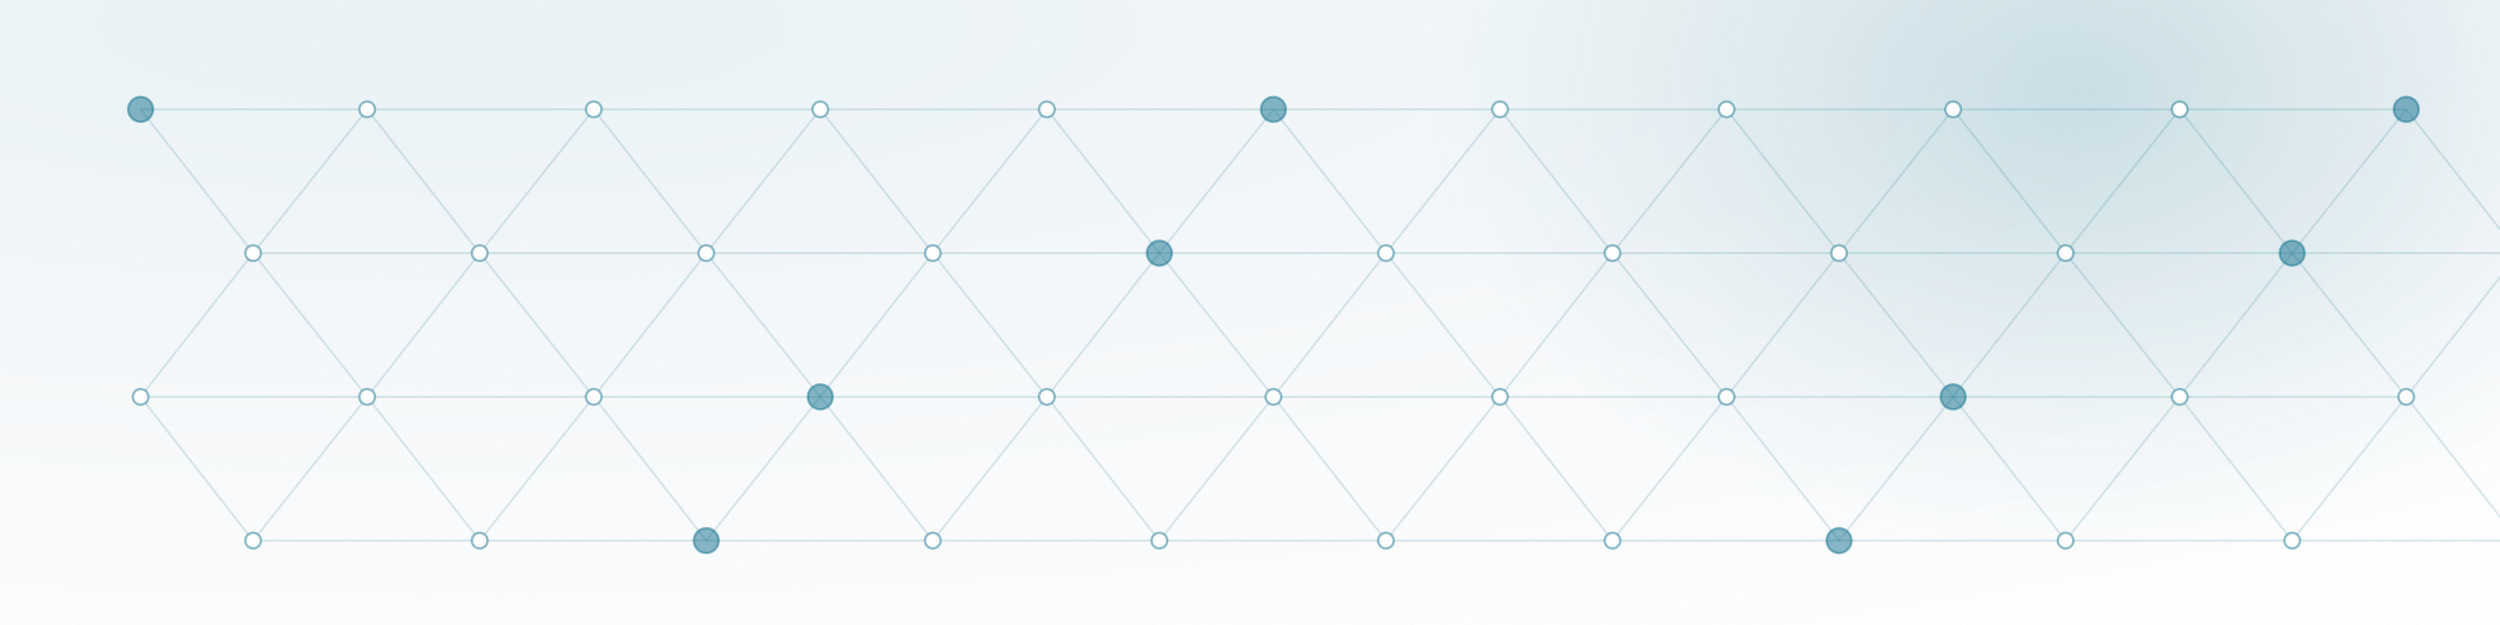
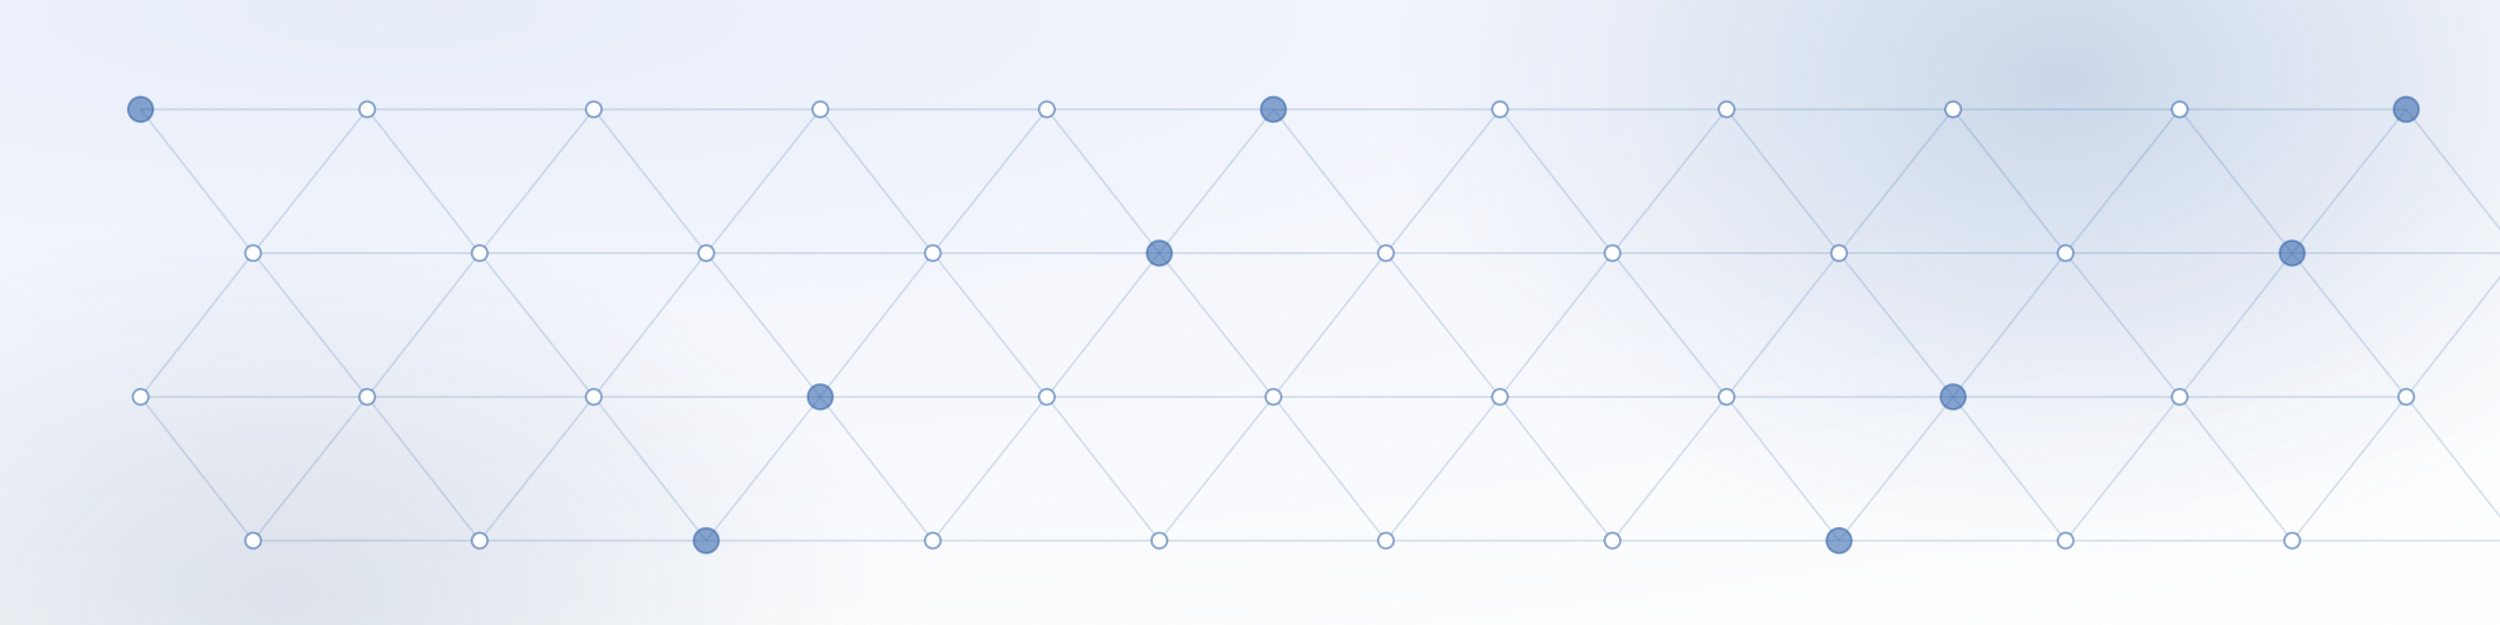
<svg xmlns="http://www.w3.org/2000/svg" viewBox="0 0 1600 400" preserveAspectRatio="xMidYMid slice">
  <defs>
-     <radialGradient id="w" cx="18%" cy="4%" r="115%">
-       <stop offset="0%" stop-color="#eaf3f6" />
-       <stop offset="48%" stop-color="#f6f9fb" />
+     <radialGradient id="w" cx="16%" cy="2%" r="120%">
+       <stop offset="0%" stop-color="#e8eefa" />
+       <stop offset="46%" stop-color="#f6f8fd" />
      <stop offset="100%" stop-color="#ffffff" />
    </radialGradient>
    <radialGradient id="b" cx="50%" cy="50%" r="50%">
-       <stop offset="0%" stop-color="#0f6f8c" stop-opacity="0.20" />
-       <stop offset="70%" stop-color="#0f6f8c" stop-opacity="0.05" />
-       <stop offset="100%" stop-color="#0f6f8c" stop-opacity="0" />
+       <stop offset="0%" stop-color="#2B5FA8" stop-opacity="0.22" />
+       <stop offset="70%" stop-color="#2B5FA8" stop-opacity="0.05" />
+       <stop offset="100%" stop-color="#2B5FA8" stop-opacity="0" />
+     </radialGradient>
+     <radialGradient id="b2" cx="50%" cy="50%" r="50%">
+       <stop offset="0%" stop-color="#1D4479" stop-opacity="0.14" />
+       <stop offset="100%" stop-color="#1D4479" stop-opacity="0" />
    </radialGradient>
    <filter id="g" x="0" y="0" width="100%" height="100%">
-       <feTurbulence type="fractalNoise" baseFrequency="0.9" numOctaves="3" seed="7" />
+       <feTurbulence type="fractalNoise" baseFrequency="0.9" numOctaves="3" seed="17" />
      <feColorMatrix type="saturate" values="0" />
      <feComponentTransfer>
-         <feFuncA type="linear" slope="0.055" />
+         <feFuncA type="linear" slope="0.05" />
      </feComponentTransfer>
    </filter>
  </defs>
  <rect width="1600" height="400" fill="url(#w)" />
-   <ellipse cx="1330" cy="60" rx="420" ry="300" fill="url(#b)" />
-   <line x1="90" y1="70" x2="235" y2="70" stroke="#0f6f8c" stroke-opacity="0.15" stroke-width="1.4" />
-   <line x1="90" y1="70" x2="162" y2="162" stroke="#0f6f8c" stroke-opacity="0.15" stroke-width="1.4" />
-   <line x1="235" y1="70" x2="380" y2="70" stroke="#0f6f8c" stroke-opacity="0.15" stroke-width="1.4" />
-   <line x1="235" y1="70" x2="162" y2="162" stroke="#0f6f8c" stroke-opacity="0.15" stroke-width="1.4" />
-   <line x1="235" y1="70" x2="307" y2="162" stroke="#0f6f8c" stroke-opacity="0.15" stroke-width="1.4" />
-   <line x1="380" y1="70" x2="525" y2="70" stroke="#0f6f8c" stroke-opacity="0.15" stroke-width="1.4" />
-   <line x1="380" y1="70" x2="307" y2="162" stroke="#0f6f8c" stroke-opacity="0.15" stroke-width="1.4" />
-   <line x1="380" y1="70" x2="452" y2="162" stroke="#0f6f8c" stroke-opacity="0.15" stroke-width="1.4" />
-   <line x1="525" y1="70" x2="670" y2="70" stroke="#0f6f8c" stroke-opacity="0.15" stroke-width="1.4" />
-   <line x1="525" y1="70" x2="452" y2="162" stroke="#0f6f8c" stroke-opacity="0.15" stroke-width="1.4" />
-   <line x1="525" y1="70" x2="597" y2="162" stroke="#0f6f8c" stroke-opacity="0.15" stroke-width="1.4" />
-   <line x1="670" y1="70" x2="815" y2="70" stroke="#0f6f8c" stroke-opacity="0.15" stroke-width="1.4" />
-   <line x1="670" y1="70" x2="597" y2="162" stroke="#0f6f8c" stroke-opacity="0.15" stroke-width="1.4" />
-   <line x1="670" y1="70" x2="742" y2="162" stroke="#0f6f8c" stroke-opacity="0.15" stroke-width="1.4" />
-   <line x1="815" y1="70" x2="960" y2="70" stroke="#0f6f8c" stroke-opacity="0.15" stroke-width="1.4" />
-   <line x1="815" y1="70" x2="742" y2="162" stroke="#0f6f8c" stroke-opacity="0.15" stroke-width="1.4" />
-   <line x1="815" y1="70" x2="887" y2="162" stroke="#0f6f8c" stroke-opacity="0.15" stroke-width="1.4" />
-   <line x1="960" y1="70" x2="1105" y2="70" stroke="#0f6f8c" stroke-opacity="0.15" stroke-width="1.4" />
-   <line x1="960" y1="70" x2="887" y2="162" stroke="#0f6f8c" stroke-opacity="0.15" stroke-width="1.4" />
-   <line x1="960" y1="70" x2="1032" y2="162" stroke="#0f6f8c" stroke-opacity="0.15" stroke-width="1.4" />
-   <line x1="1105" y1="70" x2="1250" y2="70" stroke="#0f6f8c" stroke-opacity="0.15" stroke-width="1.4" />
-   <line x1="1105" y1="70" x2="1032" y2="162" stroke="#0f6f8c" stroke-opacity="0.15" stroke-width="1.4" />
-   <line x1="1105" y1="70" x2="1177" y2="162" stroke="#0f6f8c" stroke-opacity="0.15" stroke-width="1.4" />
-   <line x1="1250" y1="70" x2="1395" y2="70" stroke="#0f6f8c" stroke-opacity="0.15" stroke-width="1.4" />
-   <line x1="1250" y1="70" x2="1177" y2="162" stroke="#0f6f8c" stroke-opacity="0.15" stroke-width="1.4" />
-   <line x1="1250" y1="70" x2="1322" y2="162" stroke="#0f6f8c" stroke-opacity="0.15" stroke-width="1.4" />
-   <line x1="1395" y1="70" x2="1540" y2="70" stroke="#0f6f8c" stroke-opacity="0.15" stroke-width="1.4" />
-   <line x1="1395" y1="70" x2="1322" y2="162" stroke="#0f6f8c" stroke-opacity="0.15" stroke-width="1.4" />
-   <line x1="1395" y1="70" x2="1467" y2="162" stroke="#0f6f8c" stroke-opacity="0.15" stroke-width="1.4" />
-   <line x1="1540" y1="70" x2="1467" y2="162" stroke="#0f6f8c" stroke-opacity="0.15" stroke-width="1.4" />
-   <line x1="1540" y1="70" x2="1612" y2="162" stroke="#0f6f8c" stroke-opacity="0.15" stroke-width="1.4" />
-   <line x1="162" y1="162" x2="307" y2="162" stroke="#0f6f8c" stroke-opacity="0.15" stroke-width="1.4" />
-   <line x1="162" y1="162" x2="90" y2="254" stroke="#0f6f8c" stroke-opacity="0.15" stroke-width="1.4" />
-   <line x1="162" y1="162" x2="235" y2="254" stroke="#0f6f8c" stroke-opacity="0.15" stroke-width="1.4" />
-   <line x1="307" y1="162" x2="452" y2="162" stroke="#0f6f8c" stroke-opacity="0.15" stroke-width="1.4" />
-   <line x1="307" y1="162" x2="235" y2="254" stroke="#0f6f8c" stroke-opacity="0.15" stroke-width="1.4" />
-   <line x1="307" y1="162" x2="380" y2="254" stroke="#0f6f8c" stroke-opacity="0.15" stroke-width="1.4" />
-   <line x1="452" y1="162" x2="597" y2="162" stroke="#0f6f8c" stroke-opacity="0.15" stroke-width="1.4" />
-   <line x1="452" y1="162" x2="380" y2="254" stroke="#0f6f8c" stroke-opacity="0.15" stroke-width="1.4" />
-   <line x1="452" y1="162" x2="525" y2="254" stroke="#0f6f8c" stroke-opacity="0.15" stroke-width="1.4" />
-   <line x1="597" y1="162" x2="742" y2="162" stroke="#0f6f8c" stroke-opacity="0.15" stroke-width="1.4" />
-   <line x1="597" y1="162" x2="525" y2="254" stroke="#0f6f8c" stroke-opacity="0.15" stroke-width="1.4" />
-   <line x1="597" y1="162" x2="670" y2="254" stroke="#0f6f8c" stroke-opacity="0.15" stroke-width="1.4" />
-   <line x1="742" y1="162" x2="887" y2="162" stroke="#0f6f8c" stroke-opacity="0.15" stroke-width="1.4" />
-   <line x1="742" y1="162" x2="670" y2="254" stroke="#0f6f8c" stroke-opacity="0.15" stroke-width="1.4" />
-   <line x1="742" y1="162" x2="815" y2="254" stroke="#0f6f8c" stroke-opacity="0.15" stroke-width="1.4" />
-   <line x1="887" y1="162" x2="1032" y2="162" stroke="#0f6f8c" stroke-opacity="0.15" stroke-width="1.4" />
-   <line x1="887" y1="162" x2="815" y2="254" stroke="#0f6f8c" stroke-opacity="0.15" stroke-width="1.4" />
-   <line x1="887" y1="162" x2="960" y2="254" stroke="#0f6f8c" stroke-opacity="0.15" stroke-width="1.4" />
-   <line x1="1032" y1="162" x2="1177" y2="162" stroke="#0f6f8c" stroke-opacity="0.15" stroke-width="1.4" />
-   <line x1="1032" y1="162" x2="960" y2="254" stroke="#0f6f8c" stroke-opacity="0.15" stroke-width="1.4" />
-   <line x1="1032" y1="162" x2="1105" y2="254" stroke="#0f6f8c" stroke-opacity="0.15" stroke-width="1.4" />
-   <line x1="1177" y1="162" x2="1322" y2="162" stroke="#0f6f8c" stroke-opacity="0.15" stroke-width="1.4" />
-   <line x1="1177" y1="162" x2="1105" y2="254" stroke="#0f6f8c" stroke-opacity="0.15" stroke-width="1.4" />
-   <line x1="1177" y1="162" x2="1250" y2="254" stroke="#0f6f8c" stroke-opacity="0.15" stroke-width="1.4" />
-   <line x1="1322" y1="162" x2="1467" y2="162" stroke="#0f6f8c" stroke-opacity="0.15" stroke-width="1.4" />
-   <line x1="1322" y1="162" x2="1250" y2="254" stroke="#0f6f8c" stroke-opacity="0.15" stroke-width="1.4" />
-   <line x1="1322" y1="162" x2="1395" y2="254" stroke="#0f6f8c" stroke-opacity="0.15" stroke-width="1.4" />
-   <line x1="1467" y1="162" x2="1612" y2="162" stroke="#0f6f8c" stroke-opacity="0.15" stroke-width="1.4" />
-   <line x1="1467" y1="162" x2="1395" y2="254" stroke="#0f6f8c" stroke-opacity="0.15" stroke-width="1.4" />
-   <line x1="1467" y1="162" x2="1540" y2="254" stroke="#0f6f8c" stroke-opacity="0.15" stroke-width="1.4" />
-   <line x1="1612" y1="162" x2="1540" y2="254" stroke="#0f6f8c" stroke-opacity="0.15" stroke-width="1.4" />
-   <line x1="90" y1="254" x2="235" y2="254" stroke="#0f6f8c" stroke-opacity="0.15" stroke-width="1.4" />
-   <line x1="90" y1="254" x2="162" y2="346" stroke="#0f6f8c" stroke-opacity="0.15" stroke-width="1.4" />
-   <line x1="235" y1="254" x2="380" y2="254" stroke="#0f6f8c" stroke-opacity="0.15" stroke-width="1.4" />
-   <line x1="235" y1="254" x2="162" y2="346" stroke="#0f6f8c" stroke-opacity="0.15" stroke-width="1.4" />
-   <line x1="235" y1="254" x2="307" y2="346" stroke="#0f6f8c" stroke-opacity="0.15" stroke-width="1.4" />
-   <line x1="380" y1="254" x2="525" y2="254" stroke="#0f6f8c" stroke-opacity="0.15" stroke-width="1.4" />
-   <line x1="380" y1="254" x2="307" y2="346" stroke="#0f6f8c" stroke-opacity="0.15" stroke-width="1.4" />
-   <line x1="380" y1="254" x2="452" y2="346" stroke="#0f6f8c" stroke-opacity="0.15" stroke-width="1.4" />
-   <line x1="525" y1="254" x2="670" y2="254" stroke="#0f6f8c" stroke-opacity="0.15" stroke-width="1.4" />
-   <line x1="525" y1="254" x2="452" y2="346" stroke="#0f6f8c" stroke-opacity="0.15" stroke-width="1.4" />
-   <line x1="525" y1="254" x2="597" y2="346" stroke="#0f6f8c" stroke-opacity="0.15" stroke-width="1.4" />
-   <line x1="670" y1="254" x2="815" y2="254" stroke="#0f6f8c" stroke-opacity="0.15" stroke-width="1.4" />
-   <line x1="670" y1="254" x2="597" y2="346" stroke="#0f6f8c" stroke-opacity="0.15" stroke-width="1.4" />
-   <line x1="670" y1="254" x2="742" y2="346" stroke="#0f6f8c" stroke-opacity="0.15" stroke-width="1.4" />
-   <line x1="815" y1="254" x2="960" y2="254" stroke="#0f6f8c" stroke-opacity="0.15" stroke-width="1.4" />
-   <line x1="815" y1="254" x2="742" y2="346" stroke="#0f6f8c" stroke-opacity="0.15" stroke-width="1.4" />
-   <line x1="815" y1="254" x2="887" y2="346" stroke="#0f6f8c" stroke-opacity="0.15" stroke-width="1.4" />
-   <line x1="960" y1="254" x2="1105" y2="254" stroke="#0f6f8c" stroke-opacity="0.15" stroke-width="1.4" />
-   <line x1="960" y1="254" x2="887" y2="346" stroke="#0f6f8c" stroke-opacity="0.15" stroke-width="1.4" />
-   <line x1="960" y1="254" x2="1032" y2="346" stroke="#0f6f8c" stroke-opacity="0.15" stroke-width="1.4" />
-   <line x1="1105" y1="254" x2="1250" y2="254" stroke="#0f6f8c" stroke-opacity="0.15" stroke-width="1.4" />
-   <line x1="1105" y1="254" x2="1032" y2="346" stroke="#0f6f8c" stroke-opacity="0.15" stroke-width="1.4" />
-   <line x1="1105" y1="254" x2="1177" y2="346" stroke="#0f6f8c" stroke-opacity="0.15" stroke-width="1.4" />
-   <line x1="1250" y1="254" x2="1395" y2="254" stroke="#0f6f8c" stroke-opacity="0.15" stroke-width="1.4" />
-   <line x1="1250" y1="254" x2="1177" y2="346" stroke="#0f6f8c" stroke-opacity="0.15" stroke-width="1.4" />
-   <line x1="1250" y1="254" x2="1322" y2="346" stroke="#0f6f8c" stroke-opacity="0.15" stroke-width="1.4" />
-   <line x1="1395" y1="254" x2="1540" y2="254" stroke="#0f6f8c" stroke-opacity="0.15" stroke-width="1.4" />
-   <line x1="1395" y1="254" x2="1322" y2="346" stroke="#0f6f8c" stroke-opacity="0.15" stroke-width="1.4" />
-   <line x1="1395" y1="254" x2="1467" y2="346" stroke="#0f6f8c" stroke-opacity="0.15" stroke-width="1.4" />
-   <line x1="1540" y1="254" x2="1467" y2="346" stroke="#0f6f8c" stroke-opacity="0.15" stroke-width="1.4" />
-   <line x1="1540" y1="254" x2="1612" y2="346" stroke="#0f6f8c" stroke-opacity="0.15" stroke-width="1.4" />
-   <line x1="162" y1="346" x2="307" y2="346" stroke="#0f6f8c" stroke-opacity="0.15" stroke-width="1.4" />
-   <line x1="307" y1="346" x2="452" y2="346" stroke="#0f6f8c" stroke-opacity="0.15" stroke-width="1.4" />
-   <line x1="452" y1="346" x2="597" y2="346" stroke="#0f6f8c" stroke-opacity="0.15" stroke-width="1.4" />
-   <line x1="597" y1="346" x2="742" y2="346" stroke="#0f6f8c" stroke-opacity="0.15" stroke-width="1.4" />
-   <line x1="742" y1="346" x2="887" y2="346" stroke="#0f6f8c" stroke-opacity="0.15" stroke-width="1.4" />
-   <line x1="887" y1="346" x2="1032" y2="346" stroke="#0f6f8c" stroke-opacity="0.15" stroke-width="1.4" />
-   <line x1="1032" y1="346" x2="1177" y2="346" stroke="#0f6f8c" stroke-opacity="0.15" stroke-width="1.4" />
-   <line x1="1177" y1="346" x2="1322" y2="346" stroke="#0f6f8c" stroke-opacity="0.15" stroke-width="1.4" />
-   <line x1="1322" y1="346" x2="1467" y2="346" stroke="#0f6f8c" stroke-opacity="0.15" stroke-width="1.4" />
-   <line x1="1467" y1="346" x2="1612" y2="346" stroke="#0f6f8c" stroke-opacity="0.15" stroke-width="1.4" />
-   <circle cx="90" cy="70" r="8" fill="#0f6f8c" fill-opacity="0.5" stroke="#0f6f8c" stroke-opacity="0.45" stroke-width="1.6" />
-   <circle cx="235" cy="70" r="5" fill="#ffffff" fill-opacity="1" stroke="#0f6f8c" stroke-opacity="0.45" stroke-width="1.6" />
-   <circle cx="380" cy="70" r="5" fill="#ffffff" fill-opacity="1" stroke="#0f6f8c" stroke-opacity="0.45" stroke-width="1.6" />
-   <circle cx="525" cy="70" r="5" fill="#ffffff" fill-opacity="1" stroke="#0f6f8c" stroke-opacity="0.45" stroke-width="1.6" />
-   <circle cx="670" cy="70" r="5" fill="#ffffff" fill-opacity="1" stroke="#0f6f8c" stroke-opacity="0.45" stroke-width="1.6" />
-   <circle cx="815" cy="70" r="8" fill="#0f6f8c" fill-opacity="0.5" stroke="#0f6f8c" stroke-opacity="0.45" stroke-width="1.6" />
-   <circle cx="960" cy="70" r="5" fill="#ffffff" fill-opacity="1" stroke="#0f6f8c" stroke-opacity="0.45" stroke-width="1.6" />
-   <circle cx="1105" cy="70" r="5" fill="#ffffff" fill-opacity="1" stroke="#0f6f8c" stroke-opacity="0.45" stroke-width="1.6" />
-   <circle cx="1250" cy="70" r="5" fill="#ffffff" fill-opacity="1" stroke="#0f6f8c" stroke-opacity="0.45" stroke-width="1.6" />
-   <circle cx="1395" cy="70" r="5" fill="#ffffff" fill-opacity="1" stroke="#0f6f8c" stroke-opacity="0.45" stroke-width="1.6" />
-   <circle cx="1540" cy="70" r="8" fill="#0f6f8c" fill-opacity="0.5" stroke="#0f6f8c" stroke-opacity="0.45" stroke-width="1.6" />
-   <circle cx="162" cy="162" r="5" fill="#ffffff" fill-opacity="1" stroke="#0f6f8c" stroke-opacity="0.45" stroke-width="1.6" />
-   <circle cx="307" cy="162" r="5" fill="#ffffff" fill-opacity="1" stroke="#0f6f8c" stroke-opacity="0.45" stroke-width="1.6" />
-   <circle cx="452" cy="162" r="5" fill="#ffffff" fill-opacity="1" stroke="#0f6f8c" stroke-opacity="0.45" stroke-width="1.6" />
-   <circle cx="597" cy="162" r="5" fill="#ffffff" fill-opacity="1" stroke="#0f6f8c" stroke-opacity="0.45" stroke-width="1.6" />
-   <circle cx="742" cy="162" r="8" fill="#0f6f8c" fill-opacity="0.5" stroke="#0f6f8c" stroke-opacity="0.45" stroke-width="1.6" />
-   <circle cx="887" cy="162" r="5" fill="#ffffff" fill-opacity="1" stroke="#0f6f8c" stroke-opacity="0.45" stroke-width="1.6" />
-   <circle cx="1032" cy="162" r="5" fill="#ffffff" fill-opacity="1" stroke="#0f6f8c" stroke-opacity="0.45" stroke-width="1.6" />
-   <circle cx="1177" cy="162" r="5" fill="#ffffff" fill-opacity="1" stroke="#0f6f8c" stroke-opacity="0.45" stroke-width="1.6" />
-   <circle cx="1322" cy="162" r="5" fill="#ffffff" fill-opacity="1" stroke="#0f6f8c" stroke-opacity="0.45" stroke-width="1.6" />
-   <circle cx="1467" cy="162" r="8" fill="#0f6f8c" fill-opacity="0.5" stroke="#0f6f8c" stroke-opacity="0.45" stroke-width="1.6" />
-   <circle cx="1612" cy="162" r="5" fill="#ffffff" fill-opacity="1" stroke="#0f6f8c" stroke-opacity="0.45" stroke-width="1.6" />
-   <circle cx="90" cy="254" r="5" fill="#ffffff" fill-opacity="1" stroke="#0f6f8c" stroke-opacity="0.45" stroke-width="1.6" />
-   <circle cx="235" cy="254" r="5" fill="#ffffff" fill-opacity="1" stroke="#0f6f8c" stroke-opacity="0.45" stroke-width="1.6" />
-   <circle cx="380" cy="254" r="5" fill="#ffffff" fill-opacity="1" stroke="#0f6f8c" stroke-opacity="0.45" stroke-width="1.6" />
-   <circle cx="525" cy="254" r="8" fill="#0f6f8c" fill-opacity="0.5" stroke="#0f6f8c" stroke-opacity="0.45" stroke-width="1.6" />
-   <circle cx="670" cy="254" r="5" fill="#ffffff" fill-opacity="1" stroke="#0f6f8c" stroke-opacity="0.45" stroke-width="1.6" />
-   <circle cx="815" cy="254" r="5" fill="#ffffff" fill-opacity="1" stroke="#0f6f8c" stroke-opacity="0.45" stroke-width="1.6" />
-   <circle cx="960" cy="254" r="5" fill="#ffffff" fill-opacity="1" stroke="#0f6f8c" stroke-opacity="0.45" stroke-width="1.6" />
-   <circle cx="1105" cy="254" r="5" fill="#ffffff" fill-opacity="1" stroke="#0f6f8c" stroke-opacity="0.45" stroke-width="1.6" />
-   <circle cx="1250" cy="254" r="8" fill="#0f6f8c" fill-opacity="0.5" stroke="#0f6f8c" stroke-opacity="0.45" stroke-width="1.6" />
-   <circle cx="1395" cy="254" r="5" fill="#ffffff" fill-opacity="1" stroke="#0f6f8c" stroke-opacity="0.45" stroke-width="1.6" />
-   <circle cx="1540" cy="254" r="5" fill="#ffffff" fill-opacity="1" stroke="#0f6f8c" stroke-opacity="0.45" stroke-width="1.6" />
-   <circle cx="162" cy="346" r="5" fill="#ffffff" fill-opacity="1" stroke="#0f6f8c" stroke-opacity="0.45" stroke-width="1.6" />
-   <circle cx="307" cy="346" r="5" fill="#ffffff" fill-opacity="1" stroke="#0f6f8c" stroke-opacity="0.45" stroke-width="1.6" />
-   <circle cx="452" cy="346" r="8" fill="#0f6f8c" fill-opacity="0.5" stroke="#0f6f8c" stroke-opacity="0.45" stroke-width="1.6" />
-   <circle cx="597" cy="346" r="5" fill="#ffffff" fill-opacity="1" stroke="#0f6f8c" stroke-opacity="0.45" stroke-width="1.6" />
-   <circle cx="742" cy="346" r="5" fill="#ffffff" fill-opacity="1" stroke="#0f6f8c" stroke-opacity="0.45" stroke-width="1.6" />
-   <circle cx="887" cy="346" r="5" fill="#ffffff" fill-opacity="1" stroke="#0f6f8c" stroke-opacity="0.45" stroke-width="1.6" />
-   <circle cx="1032" cy="346" r="5" fill="#ffffff" fill-opacity="1" stroke="#0f6f8c" stroke-opacity="0.45" stroke-width="1.6" />
-   <circle cx="1177" cy="346" r="8" fill="#0f6f8c" fill-opacity="0.5" stroke="#0f6f8c" stroke-opacity="0.45" stroke-width="1.6" />
-   <circle cx="1322" cy="346" r="5" fill="#ffffff" fill-opacity="1" stroke="#0f6f8c" stroke-opacity="0.45" stroke-width="1.6" />
-   <circle cx="1467" cy="346" r="5" fill="#ffffff" fill-opacity="1" stroke="#0f6f8c" stroke-opacity="0.45" stroke-width="1.6" />
-   <circle cx="1612" cy="346" r="5" fill="#ffffff" fill-opacity="1" stroke="#0f6f8c" stroke-opacity="0.45" stroke-width="1.6" />
-   <rect width="1600" height="400" filter="url(#g)" opacity="0.6" />
+   <ellipse cx="1320" cy="50" rx="430" ry="310" fill="url(#b)" />
+   <ellipse cx="180" cy="380" rx="380" ry="240" fill="url(#b2)" />
+   <line x1="90" y1="70" x2="235" y2="70" stroke="#2B5FA8" stroke-opacity="0.17" stroke-width="1.4" />
+   <line x1="90" y1="70" x2="162" y2="162" stroke="#2B5FA8" stroke-opacity="0.17" stroke-width="1.4" />
+   <line x1="235" y1="70" x2="380" y2="70" stroke="#2B5FA8" stroke-opacity="0.17" stroke-width="1.4" />
+   <line x1="235" y1="70" x2="162" y2="162" stroke="#2B5FA8" stroke-opacity="0.17" stroke-width="1.4" />
+   <line x1="235" y1="70" x2="307" y2="162" stroke="#2B5FA8" stroke-opacity="0.17" stroke-width="1.4" />
+   <line x1="380" y1="70" x2="525" y2="70" stroke="#2B5FA8" stroke-opacity="0.17" stroke-width="1.4" />
+   <line x1="380" y1="70" x2="307" y2="162" stroke="#2B5FA8" stroke-opacity="0.17" stroke-width="1.4" />
+   <line x1="380" y1="70" x2="452" y2="162" stroke="#2B5FA8" stroke-opacity="0.17" stroke-width="1.4" />
+   <line x1="525" y1="70" x2="670" y2="70" stroke="#2B5FA8" stroke-opacity="0.17" stroke-width="1.4" />
+   <line x1="525" y1="70" x2="452" y2="162" stroke="#2B5FA8" stroke-opacity="0.17" stroke-width="1.4" />
+   <line x1="525" y1="70" x2="597" y2="162" stroke="#2B5FA8" stroke-opacity="0.17" stroke-width="1.4" />
+   <line x1="670" y1="70" x2="815" y2="70" stroke="#2B5FA8" stroke-opacity="0.17" stroke-width="1.4" />
+   <line x1="670" y1="70" x2="597" y2="162" stroke="#2B5FA8" stroke-opacity="0.17" stroke-width="1.4" />
+   <line x1="670" y1="70" x2="742" y2="162" stroke="#2B5FA8" stroke-opacity="0.17" stroke-width="1.4" />
+   <line x1="815" y1="70" x2="960" y2="70" stroke="#2B5FA8" stroke-opacity="0.17" stroke-width="1.4" />
+   <line x1="815" y1="70" x2="742" y2="162" stroke="#2B5FA8" stroke-opacity="0.17" stroke-width="1.4" />
+   <line x1="815" y1="70" x2="887" y2="162" stroke="#2B5FA8" stroke-opacity="0.17" stroke-width="1.4" />
+   <line x1="960" y1="70" x2="1105" y2="70" stroke="#2B5FA8" stroke-opacity="0.17" stroke-width="1.4" />
+   <line x1="960" y1="70" x2="887" y2="162" stroke="#2B5FA8" stroke-opacity="0.17" stroke-width="1.4" />
+   <line x1="960" y1="70" x2="1032" y2="162" stroke="#2B5FA8" stroke-opacity="0.17" stroke-width="1.4" />
+   <line x1="1105" y1="70" x2="1250" y2="70" stroke="#2B5FA8" stroke-opacity="0.17" stroke-width="1.4" />
+   <line x1="1105" y1="70" x2="1032" y2="162" stroke="#2B5FA8" stroke-opacity="0.17" stroke-width="1.4" />
+   <line x1="1105" y1="70" x2="1177" y2="162" stroke="#2B5FA8" stroke-opacity="0.17" stroke-width="1.4" />
+   <line x1="1250" y1="70" x2="1395" y2="70" stroke="#2B5FA8" stroke-opacity="0.17" stroke-width="1.4" />
+   <line x1="1250" y1="70" x2="1177" y2="162" stroke="#2B5FA8" stroke-opacity="0.17" stroke-width="1.4" />
+   <line x1="1250" y1="70" x2="1322" y2="162" stroke="#2B5FA8" stroke-opacity="0.17" stroke-width="1.4" />
+   <line x1="1395" y1="70" x2="1540" y2="70" stroke="#2B5FA8" stroke-opacity="0.17" stroke-width="1.4" />
+   <line x1="1395" y1="70" x2="1322" y2="162" stroke="#2B5FA8" stroke-opacity="0.17" stroke-width="1.4" />
+   <line x1="1395" y1="70" x2="1467" y2="162" stroke="#2B5FA8" stroke-opacity="0.17" stroke-width="1.4" />
+   <line x1="1540" y1="70" x2="1467" y2="162" stroke="#2B5FA8" stroke-opacity="0.17" stroke-width="1.4" />
+   <line x1="1540" y1="70" x2="1612" y2="162" stroke="#2B5FA8" stroke-opacity="0.17" stroke-width="1.4" />
+   <line x1="162" y1="162" x2="307" y2="162" stroke="#2B5FA8" stroke-opacity="0.17" stroke-width="1.4" />
+   <line x1="162" y1="162" x2="90" y2="254" stroke="#2B5FA8" stroke-opacity="0.17" stroke-width="1.4" />
+   <line x1="162" y1="162" x2="235" y2="254" stroke="#2B5FA8" stroke-opacity="0.17" stroke-width="1.4" />
+   <line x1="307" y1="162" x2="452" y2="162" stroke="#2B5FA8" stroke-opacity="0.17" stroke-width="1.4" />
+   <line x1="307" y1="162" x2="235" y2="254" stroke="#2B5FA8" stroke-opacity="0.17" stroke-width="1.4" />
+   <line x1="307" y1="162" x2="380" y2="254" stroke="#2B5FA8" stroke-opacity="0.17" stroke-width="1.4" />
+   <line x1="452" y1="162" x2="597" y2="162" stroke="#2B5FA8" stroke-opacity="0.17" stroke-width="1.4" />
+   <line x1="452" y1="162" x2="380" y2="254" stroke="#2B5FA8" stroke-opacity="0.17" stroke-width="1.4" />
+   <line x1="452" y1="162" x2="525" y2="254" stroke="#2B5FA8" stroke-opacity="0.17" stroke-width="1.4" />
+   <line x1="597" y1="162" x2="742" y2="162" stroke="#2B5FA8" stroke-opacity="0.17" stroke-width="1.4" />
+   <line x1="597" y1="162" x2="525" y2="254" stroke="#2B5FA8" stroke-opacity="0.17" stroke-width="1.4" />
+   <line x1="597" y1="162" x2="670" y2="254" stroke="#2B5FA8" stroke-opacity="0.17" stroke-width="1.4" />
+   <line x1="742" y1="162" x2="887" y2="162" stroke="#2B5FA8" stroke-opacity="0.17" stroke-width="1.4" />
+   <line x1="742" y1="162" x2="670" y2="254" stroke="#2B5FA8" stroke-opacity="0.17" stroke-width="1.4" />
+   <line x1="742" y1="162" x2="815" y2="254" stroke="#2B5FA8" stroke-opacity="0.17" stroke-width="1.4" />
+   <line x1="887" y1="162" x2="1032" y2="162" stroke="#2B5FA8" stroke-opacity="0.17" stroke-width="1.4" />
+   <line x1="887" y1="162" x2="815" y2="254" stroke="#2B5FA8" stroke-opacity="0.17" stroke-width="1.4" />
+   <line x1="887" y1="162" x2="960" y2="254" stroke="#2B5FA8" stroke-opacity="0.17" stroke-width="1.4" />
+   <line x1="1032" y1="162" x2="1177" y2="162" stroke="#2B5FA8" stroke-opacity="0.17" stroke-width="1.4" />
+   <line x1="1032" y1="162" x2="960" y2="254" stroke="#2B5FA8" stroke-opacity="0.17" stroke-width="1.4" />
+   <line x1="1032" y1="162" x2="1105" y2="254" stroke="#2B5FA8" stroke-opacity="0.17" stroke-width="1.4" />
+   <line x1="1177" y1="162" x2="1322" y2="162" stroke="#2B5FA8" stroke-opacity="0.17" stroke-width="1.4" />
+   <line x1="1177" y1="162" x2="1105" y2="254" stroke="#2B5FA8" stroke-opacity="0.17" stroke-width="1.4" />
+   <line x1="1177" y1="162" x2="1250" y2="254" stroke="#2B5FA8" stroke-opacity="0.17" stroke-width="1.4" />
+   <line x1="1322" y1="162" x2="1467" y2="162" stroke="#2B5FA8" stroke-opacity="0.17" stroke-width="1.4" />
+   <line x1="1322" y1="162" x2="1250" y2="254" stroke="#2B5FA8" stroke-opacity="0.17" stroke-width="1.4" />
+   <line x1="1322" y1="162" x2="1395" y2="254" stroke="#2B5FA8" stroke-opacity="0.17" stroke-width="1.4" />
+   <line x1="1467" y1="162" x2="1612" y2="162" stroke="#2B5FA8" stroke-opacity="0.17" stroke-width="1.4" />
+   <line x1="1467" y1="162" x2="1395" y2="254" stroke="#2B5FA8" stroke-opacity="0.17" stroke-width="1.4" />
+   <line x1="1467" y1="162" x2="1540" y2="254" stroke="#2B5FA8" stroke-opacity="0.17" stroke-width="1.4" />
+   <line x1="1612" y1="162" x2="1540" y2="254" stroke="#2B5FA8" stroke-opacity="0.17" stroke-width="1.4" />
+   <line x1="90" y1="254" x2="235" y2="254" stroke="#2B5FA8" stroke-opacity="0.17" stroke-width="1.4" />
+   <line x1="90" y1="254" x2="162" y2="346" stroke="#2B5FA8" stroke-opacity="0.17" stroke-width="1.4" />
+   <line x1="235" y1="254" x2="380" y2="254" stroke="#2B5FA8" stroke-opacity="0.17" stroke-width="1.4" />
+   <line x1="235" y1="254" x2="162" y2="346" stroke="#2B5FA8" stroke-opacity="0.17" stroke-width="1.4" />
+   <line x1="235" y1="254" x2="307" y2="346" stroke="#2B5FA8" stroke-opacity="0.17" stroke-width="1.4" />
+   <line x1="380" y1="254" x2="525" y2="254" stroke="#2B5FA8" stroke-opacity="0.17" stroke-width="1.4" />
+   <line x1="380" y1="254" x2="307" y2="346" stroke="#2B5FA8" stroke-opacity="0.17" stroke-width="1.4" />
+   <line x1="380" y1="254" x2="452" y2="346" stroke="#2B5FA8" stroke-opacity="0.17" stroke-width="1.4" />
+   <line x1="525" y1="254" x2="670" y2="254" stroke="#2B5FA8" stroke-opacity="0.17" stroke-width="1.4" />
+   <line x1="525" y1="254" x2="452" y2="346" stroke="#2B5FA8" stroke-opacity="0.17" stroke-width="1.4" />
+   <line x1="525" y1="254" x2="597" y2="346" stroke="#2B5FA8" stroke-opacity="0.17" stroke-width="1.4" />
+   <line x1="670" y1="254" x2="815" y2="254" stroke="#2B5FA8" stroke-opacity="0.17" stroke-width="1.4" />
+   <line x1="670" y1="254" x2="597" y2="346" stroke="#2B5FA8" stroke-opacity="0.17" stroke-width="1.4" />
+   <line x1="670" y1="254" x2="742" y2="346" stroke="#2B5FA8" stroke-opacity="0.17" stroke-width="1.4" />
+   <line x1="815" y1="254" x2="960" y2="254" stroke="#2B5FA8" stroke-opacity="0.17" stroke-width="1.4" />
+   <line x1="815" y1="254" x2="742" y2="346" stroke="#2B5FA8" stroke-opacity="0.17" stroke-width="1.4" />
+   <line x1="815" y1="254" x2="887" y2="346" stroke="#2B5FA8" stroke-opacity="0.17" stroke-width="1.4" />
+   <line x1="960" y1="254" x2="1105" y2="254" stroke="#2B5FA8" stroke-opacity="0.17" stroke-width="1.4" />
+   <line x1="960" y1="254" x2="887" y2="346" stroke="#2B5FA8" stroke-opacity="0.17" stroke-width="1.4" />
+   <line x1="960" y1="254" x2="1032" y2="346" stroke="#2B5FA8" stroke-opacity="0.17" stroke-width="1.4" />
+   <line x1="1105" y1="254" x2="1250" y2="254" stroke="#2B5FA8" stroke-opacity="0.17" stroke-width="1.4" />
+   <line x1="1105" y1="254" x2="1032" y2="346" stroke="#2B5FA8" stroke-opacity="0.17" stroke-width="1.4" />
+   <line x1="1105" y1="254" x2="1177" y2="346" stroke="#2B5FA8" stroke-opacity="0.17" stroke-width="1.4" />
+   <line x1="1250" y1="254" x2="1395" y2="254" stroke="#2B5FA8" stroke-opacity="0.17" stroke-width="1.4" />
+   <line x1="1250" y1="254" x2="1177" y2="346" stroke="#2B5FA8" stroke-opacity="0.17" stroke-width="1.4" />
+   <line x1="1250" y1="254" x2="1322" y2="346" stroke="#2B5FA8" stroke-opacity="0.17" stroke-width="1.4" />
+   <line x1="1395" y1="254" x2="1540" y2="254" stroke="#2B5FA8" stroke-opacity="0.17" stroke-width="1.4" />
+   <line x1="1395" y1="254" x2="1322" y2="346" stroke="#2B5FA8" stroke-opacity="0.17" stroke-width="1.4" />
+   <line x1="1395" y1="254" x2="1467" y2="346" stroke="#2B5FA8" stroke-opacity="0.17" stroke-width="1.4" />
+   <line x1="1540" y1="254" x2="1467" y2="346" stroke="#2B5FA8" stroke-opacity="0.17" stroke-width="1.4" />
+   <line x1="1540" y1="254" x2="1612" y2="346" stroke="#2B5FA8" stroke-opacity="0.17" stroke-width="1.4" />
+   <line x1="162" y1="346" x2="307" y2="346" stroke="#2B5FA8" stroke-opacity="0.17" stroke-width="1.4" />
+   <line x1="307" y1="346" x2="452" y2="346" stroke="#2B5FA8" stroke-opacity="0.17" stroke-width="1.4" />
+   <line x1="452" y1="346" x2="597" y2="346" stroke="#2B5FA8" stroke-opacity="0.17" stroke-width="1.4" />
+   <line x1="597" y1="346" x2="742" y2="346" stroke="#2B5FA8" stroke-opacity="0.17" stroke-width="1.4" />
+   <line x1="742" y1="346" x2="887" y2="346" stroke="#2B5FA8" stroke-opacity="0.17" stroke-width="1.4" />
+   <line x1="887" y1="346" x2="1032" y2="346" stroke="#2B5FA8" stroke-opacity="0.17" stroke-width="1.4" />
+   <line x1="1032" y1="346" x2="1177" y2="346" stroke="#2B5FA8" stroke-opacity="0.17" stroke-width="1.4" />
+   <line x1="1177" y1="346" x2="1322" y2="346" stroke="#2B5FA8" stroke-opacity="0.17" stroke-width="1.4" />
+   <line x1="1322" y1="346" x2="1467" y2="346" stroke="#2B5FA8" stroke-opacity="0.17" stroke-width="1.4" />
+   <line x1="1467" y1="346" x2="1612" y2="346" stroke="#2B5FA8" stroke-opacity="0.17" stroke-width="1.4" />
+   <circle cx="90" cy="70" r="8" fill="#2B5FA8" fill-opacity="0.55" stroke="#2B5FA8" stroke-opacity="0.5" stroke-width="1.6" />
+   <circle cx="235" cy="70" r="5" fill="#ffffff" fill-opacity="1" stroke="#2B5FA8" stroke-opacity="0.5" stroke-width="1.6" />
+   <circle cx="380" cy="70" r="5" fill="#ffffff" fill-opacity="1" stroke="#2B5FA8" stroke-opacity="0.5" stroke-width="1.6" />
+   <circle cx="525" cy="70" r="5" fill="#ffffff" fill-opacity="1" stroke="#2B5FA8" stroke-opacity="0.5" stroke-width="1.6" />
+   <circle cx="670" cy="70" r="5" fill="#ffffff" fill-opacity="1" stroke="#2B5FA8" stroke-opacity="0.5" stroke-width="1.6" />
+   <circle cx="815" cy="70" r="8" fill="#2B5FA8" fill-opacity="0.55" stroke="#2B5FA8" stroke-opacity="0.5" stroke-width="1.6" />
+   <circle cx="960" cy="70" r="5" fill="#ffffff" fill-opacity="1" stroke="#2B5FA8" stroke-opacity="0.5" stroke-width="1.6" />
+   <circle cx="1105" cy="70" r="5" fill="#ffffff" fill-opacity="1" stroke="#2B5FA8" stroke-opacity="0.5" stroke-width="1.6" />
+   <circle cx="1250" cy="70" r="5" fill="#ffffff" fill-opacity="1" stroke="#2B5FA8" stroke-opacity="0.5" stroke-width="1.6" />
+   <circle cx="1395" cy="70" r="5" fill="#ffffff" fill-opacity="1" stroke="#2B5FA8" stroke-opacity="0.5" stroke-width="1.6" />
+   <circle cx="1540" cy="70" r="8" fill="#2B5FA8" fill-opacity="0.55" stroke="#2B5FA8" stroke-opacity="0.5" stroke-width="1.6" />
+   <circle cx="162" cy="162" r="5" fill="#ffffff" fill-opacity="1" stroke="#2B5FA8" stroke-opacity="0.5" stroke-width="1.6" />
+   <circle cx="307" cy="162" r="5" fill="#ffffff" fill-opacity="1" stroke="#2B5FA8" stroke-opacity="0.5" stroke-width="1.6" />
+   <circle cx="452" cy="162" r="5" fill="#ffffff" fill-opacity="1" stroke="#2B5FA8" stroke-opacity="0.5" stroke-width="1.6" />
+   <circle cx="597" cy="162" r="5" fill="#ffffff" fill-opacity="1" stroke="#2B5FA8" stroke-opacity="0.5" stroke-width="1.6" />
+   <circle cx="742" cy="162" r="8" fill="#2B5FA8" fill-opacity="0.55" stroke="#2B5FA8" stroke-opacity="0.5" stroke-width="1.6" />
+   <circle cx="887" cy="162" r="5" fill="#ffffff" fill-opacity="1" stroke="#2B5FA8" stroke-opacity="0.5" stroke-width="1.6" />
+   <circle cx="1032" cy="162" r="5" fill="#ffffff" fill-opacity="1" stroke="#2B5FA8" stroke-opacity="0.5" stroke-width="1.6" />
+   <circle cx="1177" cy="162" r="5" fill="#ffffff" fill-opacity="1" stroke="#2B5FA8" stroke-opacity="0.5" stroke-width="1.6" />
+   <circle cx="1322" cy="162" r="5" fill="#ffffff" fill-opacity="1" stroke="#2B5FA8" stroke-opacity="0.5" stroke-width="1.6" />
+   <circle cx="1467" cy="162" r="8" fill="#2B5FA8" fill-opacity="0.55" stroke="#2B5FA8" stroke-opacity="0.5" stroke-width="1.6" />
+   <circle cx="1612" cy="162" r="5" fill="#ffffff" fill-opacity="1" stroke="#2B5FA8" stroke-opacity="0.5" stroke-width="1.6" />
+   <circle cx="90" cy="254" r="5" fill="#ffffff" fill-opacity="1" stroke="#2B5FA8" stroke-opacity="0.5" stroke-width="1.6" />
+   <circle cx="235" cy="254" r="5" fill="#ffffff" fill-opacity="1" stroke="#2B5FA8" stroke-opacity="0.5" stroke-width="1.6" />
+   <circle cx="380" cy="254" r="5" fill="#ffffff" fill-opacity="1" stroke="#2B5FA8" stroke-opacity="0.5" stroke-width="1.6" />
+   <circle cx="525" cy="254" r="8" fill="#2B5FA8" fill-opacity="0.55" stroke="#2B5FA8" stroke-opacity="0.5" stroke-width="1.6" />
+   <circle cx="670" cy="254" r="5" fill="#ffffff" fill-opacity="1" stroke="#2B5FA8" stroke-opacity="0.5" stroke-width="1.6" />
+   <circle cx="815" cy="254" r="5" fill="#ffffff" fill-opacity="1" stroke="#2B5FA8" stroke-opacity="0.5" stroke-width="1.6" />
+   <circle cx="960" cy="254" r="5" fill="#ffffff" fill-opacity="1" stroke="#2B5FA8" stroke-opacity="0.5" stroke-width="1.6" />
+   <circle cx="1105" cy="254" r="5" fill="#ffffff" fill-opacity="1" stroke="#2B5FA8" stroke-opacity="0.5" stroke-width="1.6" />
+   <circle cx="1250" cy="254" r="8" fill="#2B5FA8" fill-opacity="0.55" stroke="#2B5FA8" stroke-opacity="0.5" stroke-width="1.6" />
+   <circle cx="1395" cy="254" r="5" fill="#ffffff" fill-opacity="1" stroke="#2B5FA8" stroke-opacity="0.5" stroke-width="1.6" />
+   <circle cx="1540" cy="254" r="5" fill="#ffffff" fill-opacity="1" stroke="#2B5FA8" stroke-opacity="0.5" stroke-width="1.6" />
+   <circle cx="162" cy="346" r="5" fill="#ffffff" fill-opacity="1" stroke="#2B5FA8" stroke-opacity="0.5" stroke-width="1.6" />
+   <circle cx="307" cy="346" r="5" fill="#ffffff" fill-opacity="1" stroke="#2B5FA8" stroke-opacity="0.5" stroke-width="1.6" />
+   <circle cx="452" cy="346" r="8" fill="#2B5FA8" fill-opacity="0.55" stroke="#2B5FA8" stroke-opacity="0.5" stroke-width="1.6" />
+   <circle cx="597" cy="346" r="5" fill="#ffffff" fill-opacity="1" stroke="#2B5FA8" stroke-opacity="0.5" stroke-width="1.6" />
+   <circle cx="742" cy="346" r="5" fill="#ffffff" fill-opacity="1" stroke="#2B5FA8" stroke-opacity="0.5" stroke-width="1.6" />
+   <circle cx="887" cy="346" r="5" fill="#ffffff" fill-opacity="1" stroke="#2B5FA8" stroke-opacity="0.5" stroke-width="1.6" />
+   <circle cx="1032" cy="346" r="5" fill="#ffffff" fill-opacity="1" stroke="#2B5FA8" stroke-opacity="0.5" stroke-width="1.6" />
+   <circle cx="1177" cy="346" r="8" fill="#2B5FA8" fill-opacity="0.55" stroke="#2B5FA8" stroke-opacity="0.5" stroke-width="1.6" />
+   <circle cx="1322" cy="346" r="5" fill="#ffffff" fill-opacity="1" stroke="#2B5FA8" stroke-opacity="0.5" stroke-width="1.6" />
+   <circle cx="1467" cy="346" r="5" fill="#ffffff" fill-opacity="1" stroke="#2B5FA8" stroke-opacity="0.5" stroke-width="1.6" />
+   <circle cx="1612" cy="346" r="5" fill="#ffffff" fill-opacity="1" stroke="#2B5FA8" stroke-opacity="0.5" stroke-width="1.6" />
+   <rect width="1600" height="400" filter="url(#g)" opacity="0.55" />
</svg>
